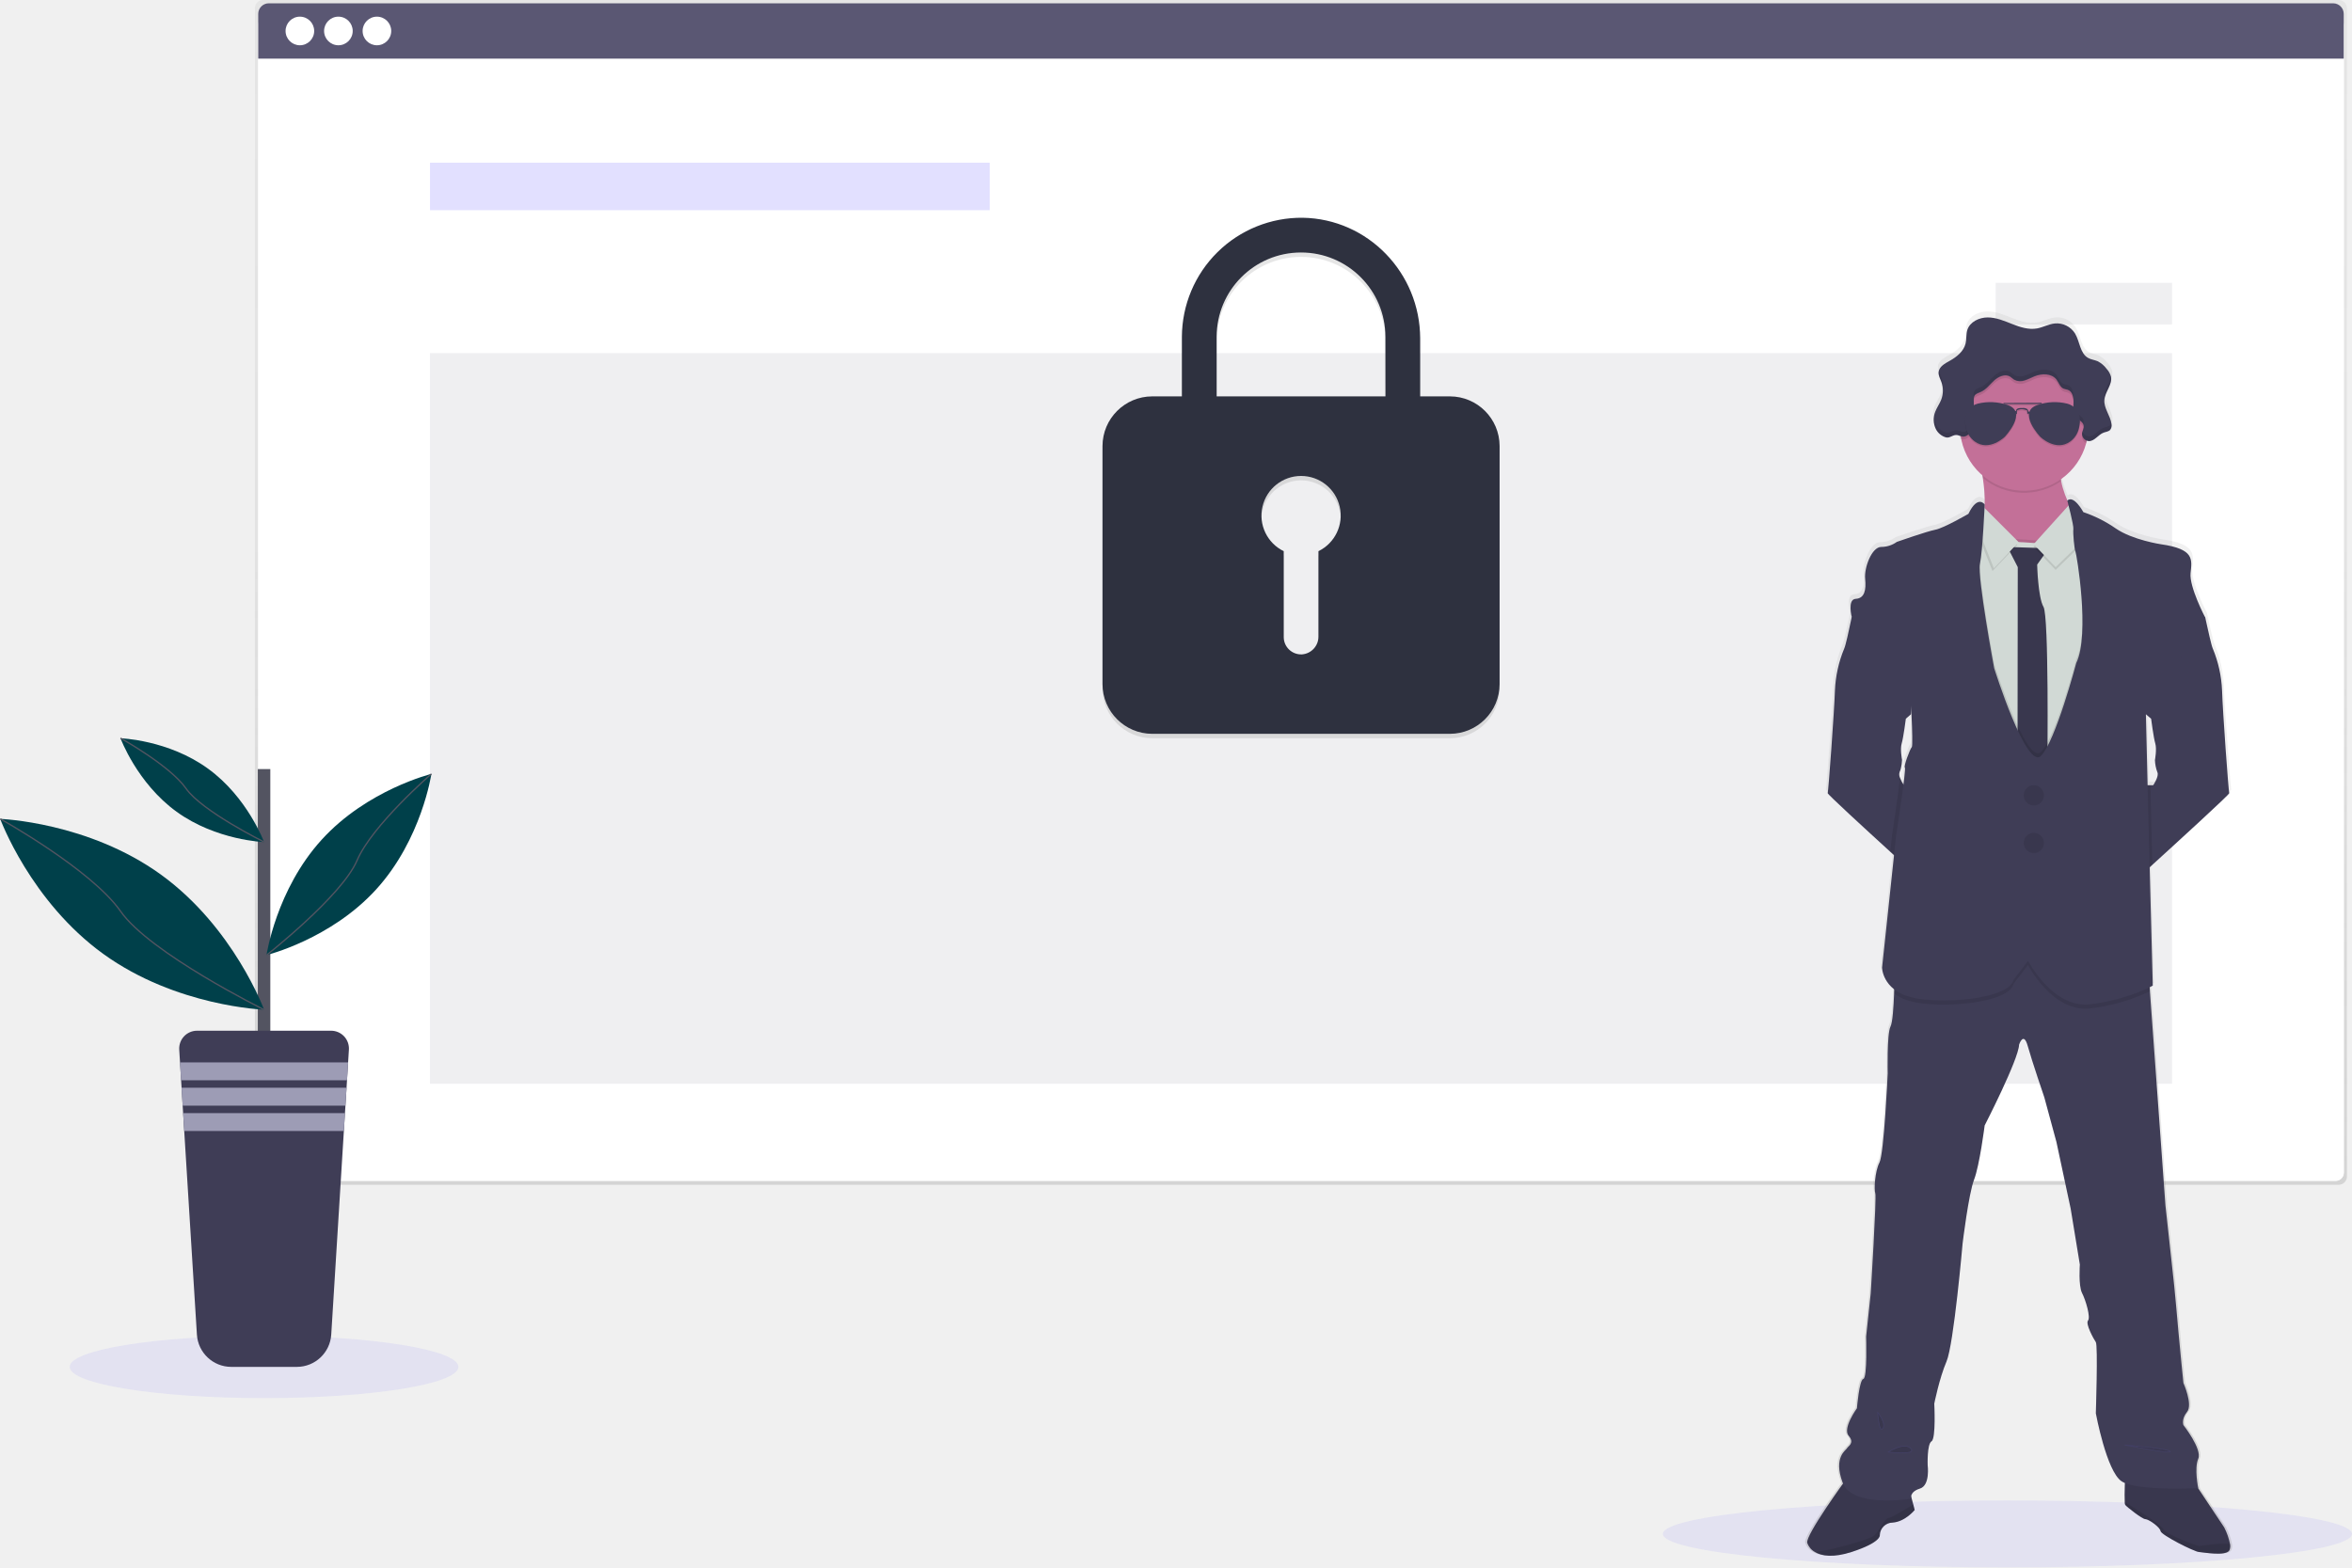
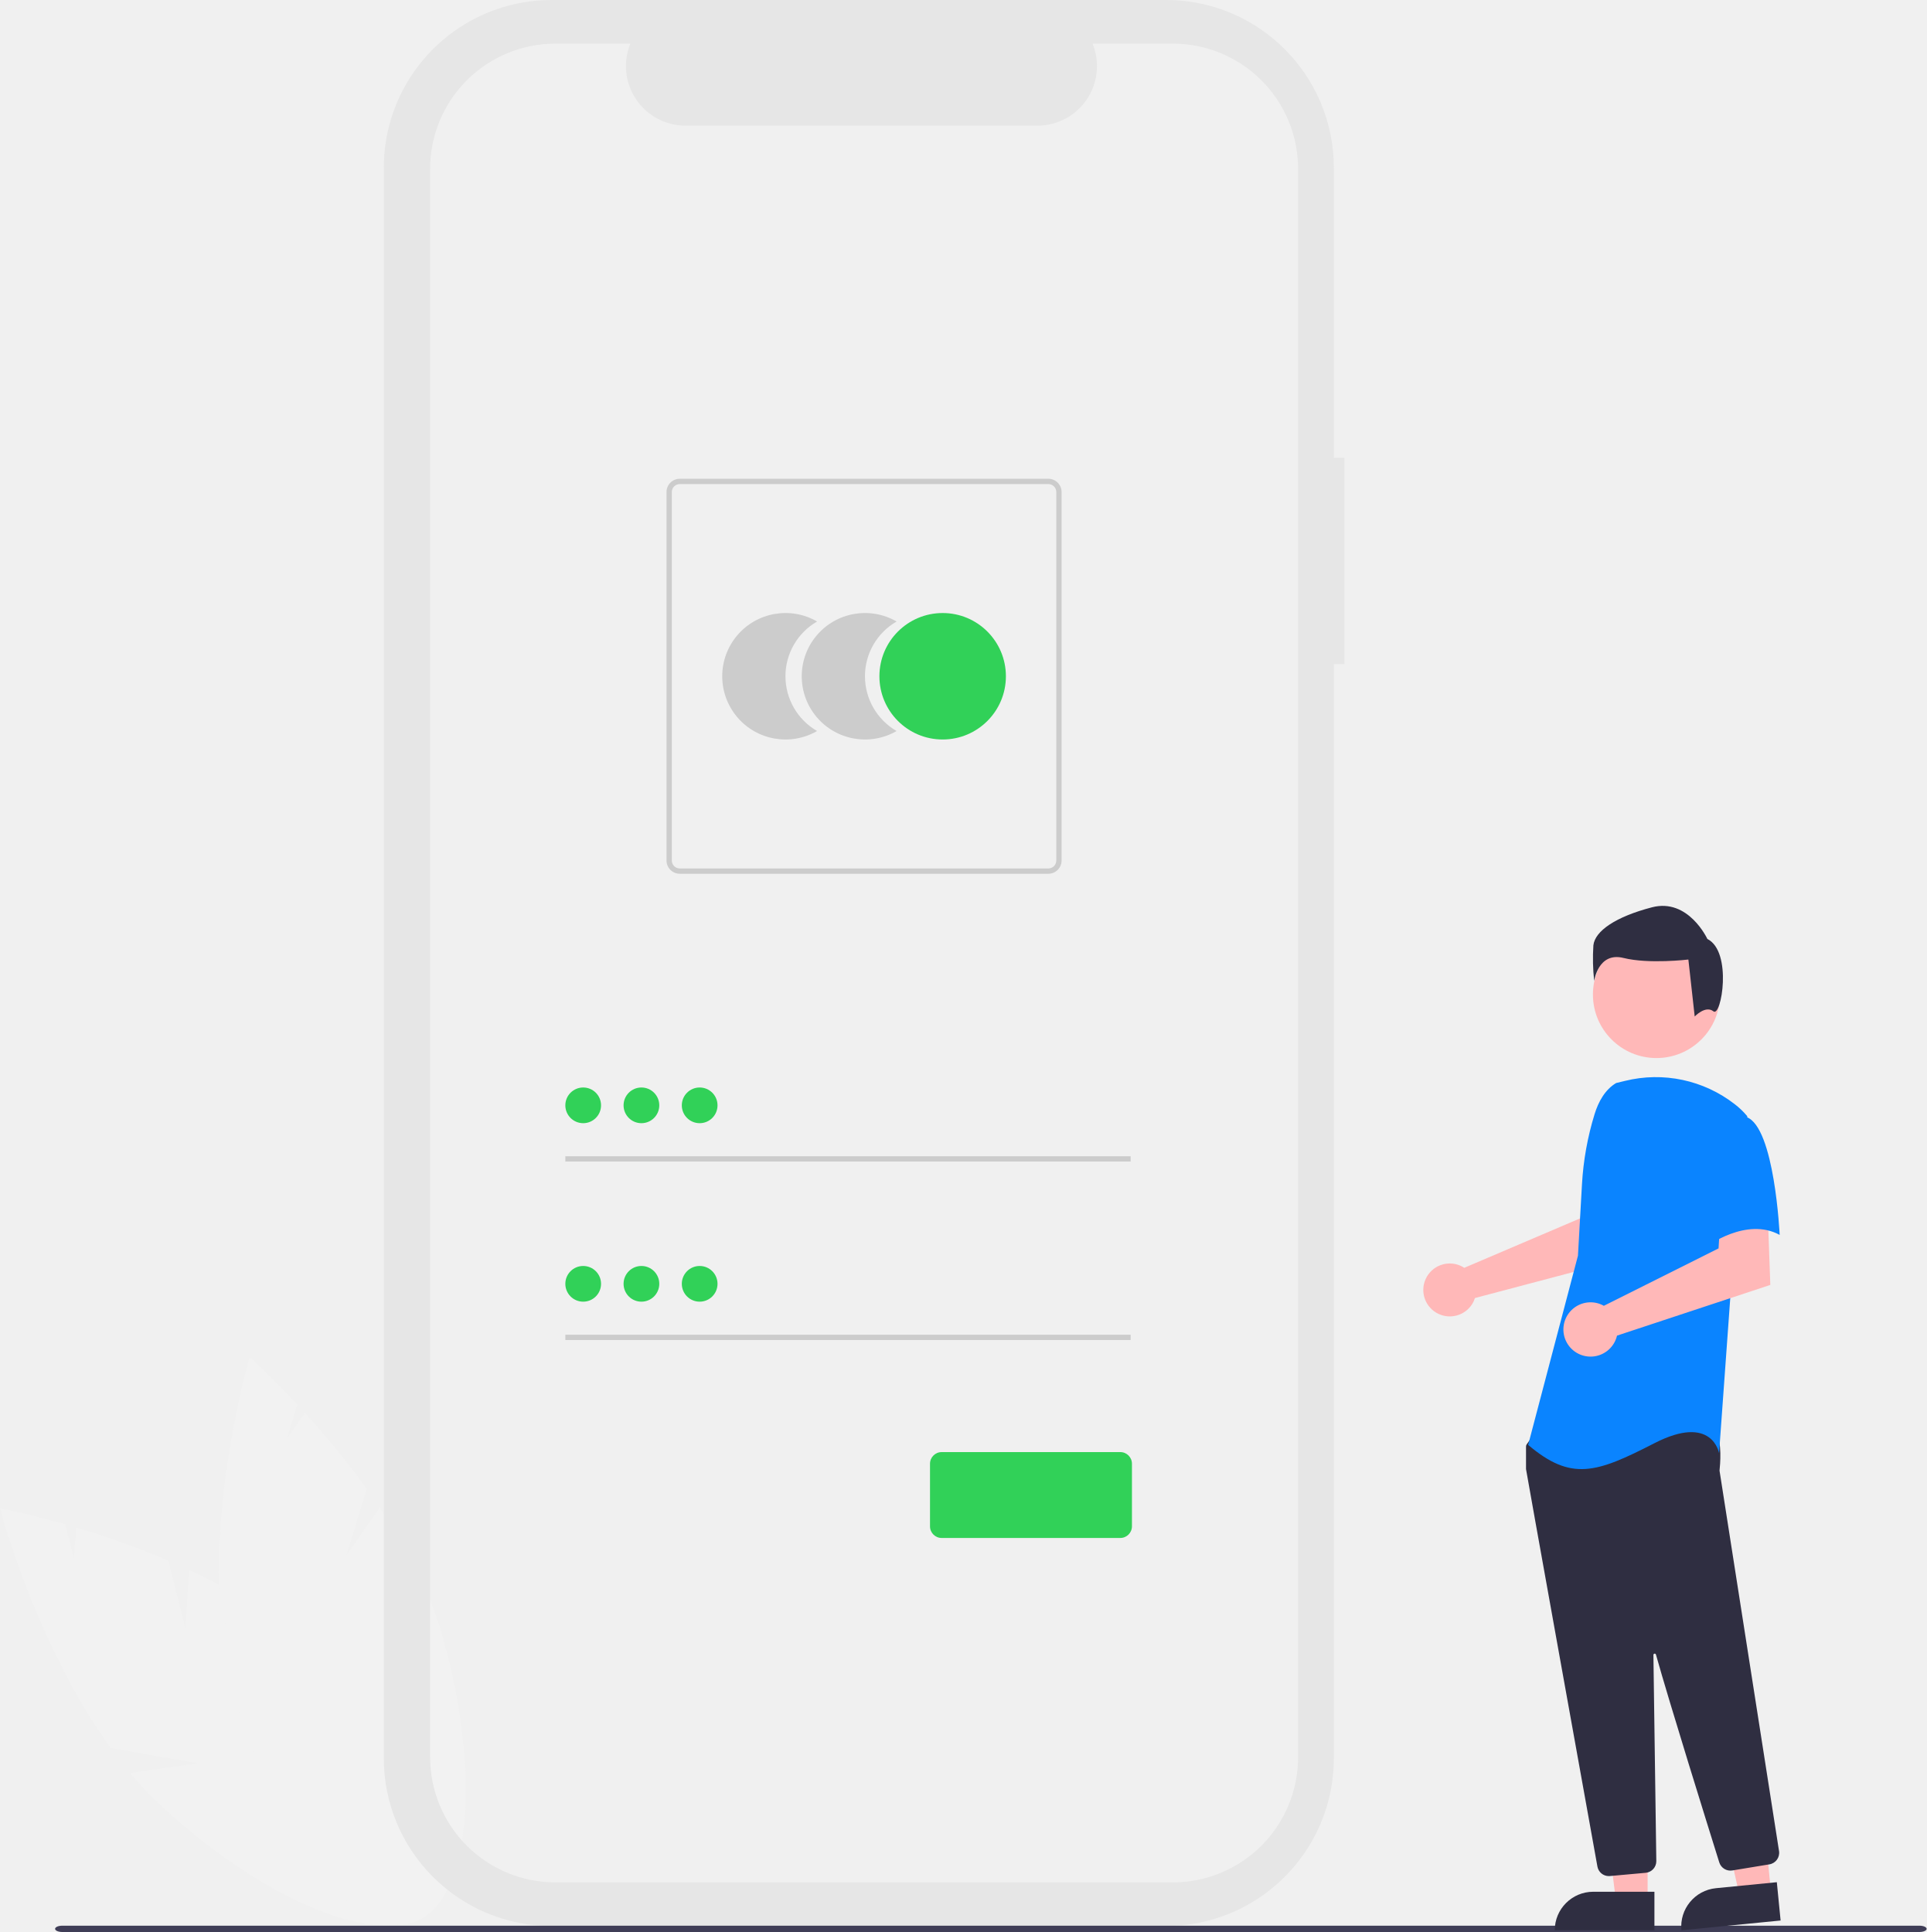
- <svg xmlns="http://www.w3.org/2000/svg" xmlns:xlink="http://www.w3.org/1999/xlink" width="3573.547" height="2381.907" viewBox="0 0 3573.547 2381.907">
-   <defs>
-     <linearGradient id="linear-gradient" x1="0.5" y1="1" x2="0.5" gradientUnits="objectBoundingBox">
-       <stop offset="0" stop-color="gray" stop-opacity="0.251" />
-       <stop offset="0.54" stop-color="gray" stop-opacity="0.122" />
-       <stop offset="1" stop-color="gray" stop-opacity="0.102" />
-     </linearGradient>
-     <linearGradient id="linear-gradient-2" x1="0.5" y1="1" x2="0.5" xlink:href="#linear-gradient" />
-   </defs>
-   <g id="Gruppe_23" data-name="Gruppe 23" transform="translate(-0.121 -29.018)">
-     <ellipse id="Ellipse_115" data-name="Ellipse 115" cx="295.263" cy="47.427" rx="295.263" ry="47.427" transform="translate(106.063 2058.803)" fill="#6c63ff" opacity="0.1" />
-     <ellipse id="Ellipse_116" data-name="Ellipse 116" cx="523.534" cy="50.838" rx="523.534" ry="50.838" transform="translate(2526.6 2309.249)" fill="#6c63ff" opacity="0.1" />
-     <rect id="Rechteck_244" data-name="Rechteck 244" width="3178.496" height="1800.511" rx="12.49" transform="translate(387.413 29.018)" fill="url(#linear-gradient)" />
-     <rect id="Rechteck_245" data-name="Rechteck 245" width="3168.763" height="1769.205" rx="12.49" transform="translate(392.463 54.337)" fill="#fff" />
-     <rect id="Rechteck_246" data-name="Rechteck 246" width="3168.763" height="1769.205" rx="12.49" transform="translate(392.463 54.337)" fill="#fff" />
-     <rect id="Rechteck_247" data-name="Rechteck 247" width="3168.763" height="1769.205" rx="12.49" transform="translate(392.463 54.337)" fill="#fff" opacity="0.04" />
-     <path id="Pfad_141" data-name="Pfad 141" d="M3297.295,149.29H160.708a16.088,16.088,0,0,0-16.088,16.088v68H3313.25v-68a16.088,16.088,0,0,0-15.955-16.087Z" transform="translate(247.843 -115.255)" fill="#5a5773" />
-     <g id="buttons" transform="translate(434.004 54.337)">
-       <circle id="Ellipse_117" data-name="Ellipse 117" cx="21.74" cy="21.74" r="21.74" fill="#fff" />
-       <circle id="Ellipse_118" data-name="Ellipse 118" cx="21.74" cy="21.74" r="21.74" transform="translate(58.531)" fill="#fff" />
-       <circle id="Ellipse_119" data-name="Ellipse 119" cx="21.74" cy="21.74" r="21.74" transform="translate(117.062)" fill="#fff" />
-     </g>
-     <rect id="Rechteck_248" data-name="Rechteck 248" width="850.37" height="72.177" transform="translate(653.444 276.253)" fill="#6c63ff" opacity="0.2" />
-     <rect id="Rechteck_249" data-name="Rechteck 249" width="2646.801" height="1110.281" transform="translate(653.444 565.663)" fill="#5a5773" opacity="0.1" />
-     <path id="Pfad_142" data-name="Pfad 142" d="M1056.1,520.187H1010.78v-88.03c0-99.336-79.2-181.914-178.537-183.42A181.547,181.547,0,0,0,648.791,429.715v90.472h-45.22a75.656,75.656,0,0,0-75.422,75.422V957.563a75.656,75.656,0,0,0,75.422,75.421H1056.1a75.621,75.621,0,0,0,75.388-75.421V595.608A75.621,75.621,0,0,0,1056.1,520.187ZM856.258,755.481V885.118a27.058,27.058,0,0,1-25.085,27.159,26.457,26.457,0,0,1-27.694-26.423V755.414a60.2,60.2,0,1,1,52.779,0Zm101.81-235.295h-256.5V429.715a128.2,128.2,0,1,1,256.4,0Z" transform="translate(1147.077 117.888)" opacity="0.1" />
-     <path id="Pfad_143" data-name="Pfad 143" d="M1056.1,518.186H1010.78v-88.03c0-99.335-79.2-181.914-178.537-183.419A181.547,181.547,0,0,0,648.791,427.714v90.472h-45.22a75.657,75.657,0,0,0-75.422,75.422V955.562a75.656,75.656,0,0,0,75.422,75.422H1056.1a75.621,75.621,0,0,0,75.388-75.422V593.608A75.622,75.622,0,0,0,1056.1,518.186ZM856.258,753.48V883.118a27.058,27.058,0,0,1-25.085,27.158,26.456,26.456,0,0,1-27.694-26.422V753.414a60.2,60.2,0,1,1,52.779,0Zm101.81-235.294h-256.5V427.714a128.2,128.2,0,0,1,256.4,0Z" transform="translate(1147.077 113.198)" fill="#2e313f" />
-     <rect id="Rechteck_250" data-name="Rechteck 250" width="267.904" height="63.247" transform="translate(3032.341 458.802)" fill="#5a5773" opacity="0.1" />
-     <path id="Pfad_144" data-name="Pfad 144" d="M1495.975,2162.437a95.236,95.236,0,0,0-8.963-25.452l-40.137-59.936h.234s-6.321-30.1,0-44.885-22.542-51.139-22.542-51.139-3.512-9.131,5.652-20.369-5.652-44.15-5.652-44.15-7.025-68.732-7.727-79.234-6.354-68.7-6.354-68.7l-13.378-123.384-23.814-327-.435-6.121c2.943-1.438,4.515-2.342,4.515-2.342l-4.749-180.81,4.114-3.713c35.922-32.51,118.768-107.764,117.931-109.4s-10.034-125.657-11.1-156.7a186.765,186.765,0,0,0-14.247-64.149c-2.074-4.114-8.061-31.239-10.536-42.711-.67-3.144-1.1-5.117-1.1-5.117S1433.4,700.836,1435.5,679.8s6.321-36.79-45.454-44.149c0,0-43.479-6.489-69.367-24.182a197.324,197.324,0,0,0-49.7-24.884s-14.516-26.757-24.616-17.693a140.369,140.369,0,0,1-9.532-29.8l-.3-1.873a98.561,98.561,0,0,0,38.932-55.721c.335-1.271.6-2.576.9-3.846a10.878,10.878,0,0,0,3.109.568c8.8,0,14.216-9.8,22.444-12.91,3.344-1.3,7.458-1.505,10.034-4.147a9.809,9.809,0,0,0,2.207-7.392,15.36,15.36,0,0,0,0-2.743q.022-.485,0-.97v.334c-2.241-12.174-11.673-22.978-10.636-35.353,1-11.639,11.238-21.874,10.4-33.213a18.031,18.031,0,0,0-.234-2.675v.4a28.631,28.631,0,0,0-6.689-11.84,38,38,0,0,0-13.78-11.573c-4.649-2.041-10.034-2.508-14.382-4.95-12.776-6.957-12.743-25.085-20.336-37.46a33.141,33.141,0,0,0-31-15.352c-9.5.936-18.1,5.987-27.494,7.626-12.843,2.274-25.92-1.906-38.094-6.689S1137.4,289.28,1124.32,289.28s-27.225,6.689-31.172,19.031c-2.106,6.689-1.071,13.88-2.676,20.67-2.876,11.973-13.378,20.536-24.247,26.489-6.689,3.712-14.651,7.96-16.723,14.984v-.535a10.275,10.275,0,0,0-.335,3.947c0,4.816,2.542,9.4,4.248,13.981a38.565,38.565,0,0,1-.2,26.957c-2.474,6.355-6.689,11.94-9.1,18.262a35.981,35.981,0,0,0-2.207,9.164v-.536a36.776,36.776,0,0,0,0,4.281,30.108,30.108,0,0,0,3.345,14.048,25.217,25.217,0,0,0,15.017,12.609c6.689,1.538,10.87-5.017,17.927-3.345a28.2,28.2,0,0,1,3.713,1.171c.234,1.5.469,3.01.736,4.481a98.3,98.3,0,0,0,33.914,57.428,21.38,21.38,0,0,0,.368,2.441h0a224.388,224.388,0,0,1,2.775,40.336s-10.534-15.419-24.983,14.349c0,0-37.694,21.74-50.7,24.215s-59.2,18.562-59.2,18.562A40.74,40.74,0,0,1,960.868,640c-14.414,0-26.388,31.54-24.649,48.7s-1.037,29.8-14.449,30.5-6.087,27.894-5.987,28.362l-1.238,5.853c-2.609,11.974-8.295,37.66-10.3,41.674a187.346,187.346,0,0,0-14.282,64.15c-1.036,31.038-10.033,154.588-11.069,156.7-.7,1.371,56.056,53.247,95.956,89.5l5.787,5.218-18.362,171.513a45.786,45.786,0,0,0,18.862,33.446c0,2.007,0,4.047-.2,6.154-.8,20.068-2.408,44.35-5.619,50.7-5.619,11.238-4.215,71.508-4.215,71.508S965.45,1566.659,958.428,1580s-8.464,41.339-6.356,46.825-7.056,152.816-7.056,152.816l-7.024,65.923s2.107,63.079-4.249,64.485-9.865,44.885-9.865,44.885-22.51,30.837-12.676,42.042-1.439,16.154-2.474,18.931-21.473,13.379-6.691,52.578a11.942,11.942,0,0,0,.469,1.137c-13.847,19.231-57.729,81.274-55.052,90.706a24.848,24.848,0,0,0,11.706,14.048c10.336,6.187,28.062,9.064,56.257,0,46.824-15.084,43.481-25.954,43.481-25.954a19.867,19.867,0,0,1,19.732-18.931c19.366-1.4,33.814-19.264,33.814-19.264l-2.274-8.463-3.111-11.706c.368-3.344,2.744-9.2,13.378-12.441,16.221-4.917,11.975-35.754,11.975-35.754s-1.406-32.242,5.619-36.456,4.248-57.494,4.248-57.494,7.76-38.563,19-64.518,24.683-180.142,24.683-180.142,9.132-75.723,17.593-97.462,16.221-82.713,16.221-82.713,52.143-100.974,52.812-123.417c0,0,6.689-21.037,13.378,2.107s25.487,78.532,25.487,78.532l18.295,68,21.84,101.643L1265.7,1735.5s-2.141,32.242,3.344,43.48,13.38,37.125,9.165,42.042,8.428,28.061,11.975,32.945,0,108.666,0,108.666,16.188,88.331,39.434,103.683a28.394,28.394,0,0,0,5.15,2.677c-.335,9.565-.67,22.375-.235,29.065a11.125,11.125,0,0,0,.737,4.381c2.106,2.81,26.053,21.741,31,21.741s22.508,12.274,23.245,18.228,51.474,31.172,58.665,31.907,42.041,6.99,46.824-2.81A16.228,16.228,0,0,0,1495.975,2162.437ZM1371.322,899.106l3.612,3.11s3.713,28.931,6.355,37.594-.537,25.519-.537,25.519a58.781,58.781,0,0,0,3.713,18.4c3.145,6.321-6.354,20.067-6.354,20.067h-8.463l-2.641-108.3ZM1119.7,575.747v-.635a2.163,2.163,0,0,0-.1.635ZM989.766,992.654a12.21,12.21,0,0,1-.535-8.93,26.843,26.843,0,0,0,1.774-4.95,76.747,76.747,0,0,0,1.939-13.379.879.879,0,0,0,0-.167c-.3-1.606-3.011-17.125-.5-25.353s6.321-37.593,6.321-37.593l2.409-2.04,5.585-4.849a39.664,39.664,0,0,1,.4-4.783c1.169,25.419,2.106,53.514.6,54.919-2.811,2.776-13.045,30.1-10.57,31.172.8.368-.3,11.3-2.173,26.021A53.316,53.316,0,0,1,989.766,992.654Z" transform="translate(1895.446 212.969)" fill="url(#linear-gradient-2)" />
-     <path id="Pfad_145" data-name="Pfad 145" d="M1077.438,458.159v41.607l-85.354,42.912S907.331,491.4,928.233,471c13.381-12.91,10.8-48.363,7.192-72.746h0c-2.109-14.181-4.549-24.583-4.549-24.583s152.247-43.48,129.235-10.468c-7.692,11.036-8.293,25.318-5.718,39.466C1059.611,430.733,1077.438,458.159,1077.438,458.159Z" transform="translate(2077.35 357.28)" fill="#c37098" />
-     <path id="Pfad_146" data-name="Pfad 146" d="M1001.5,688.787,990.5,824.311s-16.489-14.951-37.827-34.416c-39.567-36.088-95.756-87.7-95.088-89.067,1.037-2.107,10.033-125.056,11-155.96A186.611,186.611,0,0,1,882.7,481.052c2.007-4.013,7.658-29.566,10.033-41.506.8-3.713,1.306-6.121,1.306-6.121L912.5,426s76.926,85.823,76.926,87.395-5.25,67.495-5.25,67.495l-5.452,4.75-2.374,2.04s-3.68,28.8-6.288,37.426.2,23.614.5,25.219h0a77.867,77.867,0,0,1-1.907,13.379,27.972,27.972,0,0,1-1.774,4.917,12.282,12.282,0,0,0,.535,8.9,53.811,53.811,0,0,0,5.752,11Z" transform="translate(1919.461 533.526)" fill="#3f3d56" />
-     <path id="Pfad_147" data-name="Pfad 147" d="M1140.818,700.757c.8,1.639-81.241,76.525-116.793,108.868L1007.9,824.241,997,688.717h28.261s9.432-13.613,6.289-19.9a58.17,58.17,0,0,1-3.646-18.295s3.111-16.723.5-25.386-6.289-37.427-6.289-37.427l-3.579-3.077-4.247-3.712s-5.251-65.923-5.251-67.495,76.926-87.4,76.926-87.4l18.329,7.325s.4,1.973,1.069,5.117c2.475,11.405,8.4,38.4,10.436,42.51a186.6,186.6,0,0,1,14.113,63.815C1130.785,575.7,1139.748,698.65,1140.818,700.757Z" transform="translate(2246.353 533.596)" fill="#3f3d56" />
-     <path id="Pfad_148" data-name="Pfad 148" d="M1151.78,932.085c-4.917,9.765-39.434,3.345-46.557,2.809s-57.428-25.853-58.13-31.774-18.127-18.127-23.01-18.127-28.6-18.864-30.7-21.641a10.663,10.663,0,0,1-.7-4.348c-.735-11.472.7-41,.7-41l101.174,5.585,49.166,73.95a95.3,95.3,0,0,1,8.9,25.318,16.718,16.718,0,0,1-.833,9.232Z" transform="translate(2235.726 1452.619)" fill="#3f3d56" />
-     <path id="Pfad_149" data-name="Pfad 149" d="M1151.78,932.085c-4.917,9.765-39.434,3.345-46.557,2.809s-57.428-25.853-58.13-31.774-18.127-18.127-23.01-18.127-28.6-18.864-30.7-21.641a10.663,10.663,0,0,1-.7-4.348c-.735-11.472.7-41,.7-41l101.174,5.585,49.166,73.95a95.3,95.3,0,0,1,8.9,25.318,16.718,16.718,0,0,1-.833,9.232Z" transform="translate(2235.726 1452.619)" opacity="0.1" />
-     <path id="Pfad_150" data-name="Pfad 150" d="M1151.643,903.339c-4.917,9.766-39.434,3.344-46.558,2.81s-57.427-25.855-58.129-31.775-18.128-18.127-23.01-18.127-28.6-18.864-30.705-21.64a10.7,10.7,0,0,1-.7-4.347L1025.315,851s20.938,13.379,26.523,21.3,49.6,24.417,53.247,24.75c2.708.269,31.606-5.285,47.395-2.943A16.732,16.732,0,0,1,1151.643,903.339Z" transform="translate(2235.864 1481.364)" opacity="0.1" />
-     <path id="Pfad_151" data-name="Pfad 151" d="M1011.6,868.49s-14.314,17.792-33.446,19.164a19.7,19.7,0,0,0-19.534,18.831s3.345,10.836-42.911,25.854c-27.927,9-45.487,6.154-55.722,0a24.9,24.9,0,0,1-11.607-13.981c-3.144-11.137,58.6-95.923,58.6-95.923l56.189-3.345,40.135,18.128,6.154,22.977Z" transform="translate(1897.627 1455.174)" fill="#3f3d56" />
-     <path id="Pfad_152" data-name="Pfad 152" d="M1011.6,868.49s-14.314,17.792-33.446,19.164a19.7,19.7,0,0,0-19.534,18.831s3.345,10.836-42.911,25.854c-27.927,9-45.487,6.154-55.722,0a24.9,24.9,0,0,1-11.607-13.981c-3.144-11.137,58.6-95.923,58.6-95.923l56.189-3.345,40.135,18.128,6.154,22.977Z" transform="translate(1897.627 1455.174)" opacity="0.1" />
-     <path id="Pfad_153" data-name="Pfad 153" d="M1003.382,839.769s-14.316,17.793-33.447,19.165a19.7,19.7,0,0,0-19.532,18.83s3.344,10.836-42.911,25.854c-27.928,9-45.487,6.154-55.722,0,26.322-2.742,84.485-19.365,90.3-25.118,6.991-6.991,15.72-26.189,21.639-26.524,4.115-.267,25.019-12.843,37.561-20.636Z" transform="translate(1905.844 1483.895)" fill="none" />
-     <path id="Pfad_154" data-name="Pfad 154" d="M1003.382,839.769s-14.316,17.793-33.447,19.165a19.7,19.7,0,0,0-19.532,18.83s3.344,10.836-42.911,25.854c-27.928,9-45.487,6.154-55.722,0,26.322-2.742,84.485-19.365,90.3-25.118,6.991-6.991,15.72-26.189,21.639-26.524,4.115-.267,25.019-12.843,37.561-20.636Z" transform="translate(1905.844 1483.895)" opacity="0.1" />
-     <path id="Pfad_155" data-name="Pfad 155" d="M1408.378,1368.737c-6.289,14.649,0,44.651,0,44.651s-93.65,4.882-116.528-10.469-39.065-103.282-39.065-103.282,3.345-103.248,0-108.131-16.054-27.895-11.874-32.778-3.344-30.7-9.064-41.874-3.344-43.247-3.344-43.247l-13.981-85.154-21.605-101.142-18.363-67.694s-18.829-55.119-25.219-78.131-13.145-2.105-13.145-2.105c-.669,22.341-52.308,122.813-52.308,122.813s-7.693,60.705-16.055,82.312-17.458,96.993-17.458,96.993-13.379,153.486-24.417,179.306-18.631,64.184-18.631,64.184,2.81,53.045-4.18,57.227-5.854,36.289-5.854,36.289,4.18,30.67-11.873,35.588-13.378,15.352-13.378,15.352-89.3,14.649-103.951-24.45,5.586-49.5,6.69-52.309,12.241-7.66,2.476-18.864,12.542-41.841,12.542-41.841,3.511-43.247,9.765-44.651,4.215-64.184,4.215-64.184l6.956-65.588s9.1-146.528,6.991-152.113-.7-33.446,6.288-46.824,12.542-135.391,12.542-135.391-1.4-59.968,4.18-71.14c3.345-6.322,4.75-30.637,5.553-50.471.6-15.151.736-27.694.736-27.694l78.131-29.3,100.338-32.075,84.419,40.47,123.516,23.713,1.538,21.3,23.58,325.465,13.378,122.782s5.586,57.9,6.289,68.364,7.658,78.866,7.658,78.866,14.649,32.777,5.585,43.948-5.585,20.068-5.585,20.068S1414.665,1354.088,1408.378,1368.737Z" transform="translate(1931.668 877.13)" fill="#3f3d56" />
-     <path id="Pfad_156" data-name="Pfad 156" d="M1055.956,363.2c-7.692,11.037-8.295,25.319-5.72,39.467a98.131,98.131,0,0,1-118.968-4.449h0c-2.107-14.181-4.549-24.583-4.549-24.583S1078.967,330.222,1055.956,363.2Z" transform="translate(2081.574 357.286)" opacity="0.1" />
-     <path id="Pfad_157" data-name="Pfad 157" d="M1113.394,410.468a97.529,97.529,0,1,1-28.564-69.433A98,98,0,0,1,1113.394,410.468Z" transform="translate(2059.721 267.34)" fill="#c37098" />
-     <path id="Pfad_158" data-name="Pfad 158" d="M1124.13,351.663l-32.109,571.763L917.6,886.8,883.05,657.6,917.265,349.89l25.753,3.311,45.42,5.786,44.986,2.776,48.764-5.419Z" transform="translate(2069.388 488.995)" opacity="0.1" />
-     <path id="Pfad_159" data-name="Pfad 159" d="M1124.13,352.889l-32.109,571.764L917.6,888.029,883.05,658.823,917.265,351.15l25.753,3.278,45.42,5.786,44.986,2.776,48.764-5.418Z" transform="translate(2069.388 491.949)" fill="#d1d9d5" />
-     <path id="Pfad_160" data-name="Pfad 160" d="M939.23,396.3l62.811,2.107-17.659,24.717s1.237,49.936,9.633,64.25,5.918,235.461,5.918,235.461l-16.723,31.74-28.6-35.586L954.982,427Z" transform="translate(2110.904 463.891)" fill="#3f3d56" />
-     <path id="Pfad_161" data-name="Pfad 161" d="M939.23,396.3l62.811,2.107-17.659,24.717s1.237,49.936,9.633,64.25,5.918,235.461,5.918,235.461l-16.723,31.74-28.6-35.586L954.982,427Z" transform="translate(2110.904 463.891)" opacity="0.1" />
-     <path id="Pfad_162" data-name="Pfad 162" d="M982.747,336.86l-58.6,64.886,33.48,34.884,55.487-54.082Z" transform="translate(2165.752 458.445)" opacity="0.1" />
-     <path id="Pfad_163" data-name="Pfad 163" d="M982.747,335.61l-58.6,64.886,33.48,34.884,55.487-54.082Z" transform="translate(2165.752 455.514)" fill="#d1d9d5" />
-     <path id="Pfad_164" data-name="Pfad 164" d="M962.259,396.89l-59.333-59.3-5.586,31.038,27.225,68.03Z" transform="translate(2102.893 460.157)" opacity="0.1" />
-     <path id="Pfad_165" data-name="Pfad 165" d="M962.856,395.64l-59.3-59.3-5.586,31.038,27.226,68.03Z" transform="translate(2104.37 457.226)" fill="#d1d9d5" />
-     <path id="Pfad_166" data-name="Pfad 166" d="M1276.707,658.068A289.542,289.542,0,0,1,1186.4,684.19c-57.56,7.325-95.221-65.922-95.221-65.922l-21.975,28.6c-6.99,30.369-113.382,38.027-156.628,26.521a69.182,69.182,0,0,1-24.817-11.74c.6-15.151.736-27.693.736-27.693l78.13-29.3,100.338-32.074,84.418,40.468L1274.9,636.762Z" transform="translate(1990.227 877.201)" opacity="0.1" />
-     <path id="Pfad_167" data-name="Pfad 167" d="M1151.146,392.963l-32.075,571.73L944.616,928.069,910,698.9,944.183,391.19l25.753,3.345a312.328,312.328,0,0,1-3.78,33.446c-4.18,19.566,21.641,158.4,21.641,158.4s49.066,155.692,71.14,133.25,53.513-140.942,53.513-140.942c21.307-43.949.369-167.232-1.2-169.706a49.8,49.8,0,0,1-2.007-11.2Z" transform="translate(2042.371 451.91)" opacity="0.1" />
-     <path id="Pfad_168" data-name="Pfad 168" d="M1022.519,569.556l1.471,56.022-16.121,14.616L997,504.57h24.082Z" transform="translate(2246.353 717.743)" opacity="0.1" />
-     <path id="Pfad_169" data-name="Pfad 169" d="M893.147,493.1h0a77.869,77.869,0,0,1-1.907,13.379c0-1.237,0-1.94-.267-2.041C889.97,504.171,891.174,499.053,893.147,493.1Z" transform="translate(1996.914 690.85)" opacity="0.1" />
-     <path id="Pfad_170" data-name="Pfad 170" d="M934.841,512.283l-11,135.524s-16.489-14.949-37.828-34.416l2.542-24.014s9-59,12.275-88.1a53.743,53.743,0,0,0,5.753,11Z" transform="translate(1986.124 710.029)" opacity="0.1" />
-     <path id="Pfad_171" data-name="Pfad 171" d="M1071.8,382.514s-10.435-15.352-24.75,14.281c0,0-37.327,21.64-50.17,24.081s-58.531,18.5-58.531,18.5a40.4,40.4,0,0,1-23.714,7.659c-14.314,0-26.187,31.406-24.448,48.5s-1.037,29.667-14.282,30.37-5.953,28.229-5.953,28.229L958.218,655.3s5.586,93.148,2.81,95.958-12.91,30.1-10.469,31.038-13.378,103.951-13.378,103.951l-21.273,199.908s0,33.446,43.28,44.985,149.738,3.913,156.595-26.456l21.974-28.63s37.66,73.281,95.222,65.956,94.218-28.262,94.218-28.262l-6.288-239.575-4.18-172.683,89.87-147.665s-24.082-46.056-21.975-66.893,6.255-36.623-45.018-43.948c0,0-43.246-6.455-68.732-24.081a196.439,196.439,0,0,0-49.166-24.751s-14.382-26.757-24.384-17.592c0,0,10.035,37.827,9.2,43.48s1.572,31.205,3.144,33.847,22.509,125.758,1.2,169.706c0,0-31.272,118.5-53.514,140.943s-71.141-133.25-71.141-133.25-25.82-138.868-21.64-158.4S1071.8,382.514,1071.8,382.514Z" transform="translate(1943.783 413.126)" fill="#3f3d56" />
-     <circle id="Ellipse_120" data-name="Ellipse 120" cx="15.352" cy="15.352" r="15.352" transform="translate(3074.885 1222.313)" fill="#3f3d56" />
-     <circle id="Ellipse_121" data-name="Ellipse 121" cx="15.352" cy="15.352" r="15.352" transform="translate(3074.885 1294.69)" fill="#3f3d56" />
-     <circle id="Ellipse_122" data-name="Ellipse 122" cx="15.352" cy="15.352" r="15.352" transform="translate(3074.885 1222.313)" opacity="0.1" />
-     <circle id="Ellipse_123" data-name="Ellipse 123" cx="15.352" cy="15.352" r="15.352" transform="translate(3074.885 1294.69)" opacity="0.1" />
-     <path id="Pfad_172" data-name="Pfad 172" d="M992.47,804.339s63.013,4.884,69.267,9.767S992.47,804.339,992.47,804.339Z" transform="translate(2235.732 1420.591)" stroke="#6c63ff" stroke-miterlimit="10" stroke-width="1" opacity="0.1" />
-     <path id="Pfad_173" data-name="Pfad 173" d="M880.3,789.53s13.378,16.723,7.693,24.416S880.3,789.53,880.3,789.53Z" transform="translate(1972.735 1385.867)" stroke="#6c63ff" stroke-miterlimit="10" stroke-width="1" opacity="0.1" />
-     <path id="Pfad_174" data-name="Pfad 174" d="M885.1,813.9s24.416-16.055,34.182-5.385S885.1,813.9,885.1,813.9Z" transform="translate(1983.99 1421.8)" stroke="#6c63ff" stroke-miterlimit="10" stroke-width="1" opacity="0.1" />
-     <path id="Pfad_175" data-name="Pfad 175" d="M1113.351,410.445a97.463,97.463,0,0,1-3.145,24.783,11.14,11.14,0,0,1-6.489-10.9c.435-3.98,3.077-7.626,2.509-11.572-.836-6.088-8.195-8.562-12.075-13.379-4.782-5.82-3.745-14.282-3.344-21.807s-1.506-16.723-8.562-19.3c-2.108-.769-4.415-.836-6.456-1.706-5.551-2.341-7.257-9.231-10.971-13.981-7.423-9.565-22.174-9.365-33.445-4.816a159.188,159.188,0,0,1-15.051,6.288,19.668,19.668,0,0,1-15.755-1.171c-2.207-1.4-3.98-3.345-6.255-4.749-7.557-4.549-17.458,0-24.014,5.854s-11.806,13.713-20.067,17.292c-3.714,1.672-8.295,2.676-10.035,6.288a13.2,13.2,0,0,0-1.071,6.254c0,13.011,1.54,26.223-1.17,38.965-1.739,8.194-7.491,17.492-15.819,16.489a15.585,15.585,0,0,1-3.044-.769,98,98,0,1,1,194.323-18.127Z" transform="translate(2059.766 267.364)" opacity="0.1" />
-     <path id="Pfad_176" data-name="Pfad 176" d="M942.105,470.924c2.508.568,4.884,1.873,7.458,2.207,8.329,1,14.082-8.3,15.82-16.489,2.71-12.744,1.3-25.955,1.2-38.965a12.744,12.744,0,0,1,1.038-6.254c1.906-3.613,6.489-4.616,10.033-6.288,8.094-3.612,13.378-11.3,20.068-17.292s16.422-10.4,23.982-5.853c2.241,1.338,4.046,3.345,6.255,4.75a20.065,20.065,0,0,0,15.786,1.171c5.185-1.539,10.035-4.248,15.017-6.288,11.172-4.549,25.954-4.716,33.446,4.783,3.714,4.783,5.419,11.639,10.971,13.981,2.041.869,4.349.97,6.455,1.739,7.059,2.642,8.863,11.773,8.563,19.3s-1.3,15.988,3.344,21.807c3.88,4.75,11.238,7.224,12.075,13.379.535,3.947-2.075,7.625-2.509,11.572a11.1,11.1,0,0,0,10.468,11.84c8.7,0,14.081-9.733,22.209-12.844,3.345-1.3,7.392-1.505,10.033-4.148a11.076,11.076,0,0,0,2.074-9.063c-1.639-12.81-11.907-23.948-10.8-36.791,1.036-12.308,12.442-23.044,10.033-35.152a28.469,28.469,0,0,0-6.688-11.94,38.661,38.661,0,0,0-13.646-11.539c-4.65-2.007-10.035-2.475-14.282-4.917-12.642-6.923-12.609-24.984-20.067-37.293a32.744,32.744,0,0,0-30.5-15.184c-9.4.937-17.927,5.92-27.225,7.593-12.743,2.274-25.653-1.907-37.727-6.69S1000.7,292.02,987.759,292.02s-26.957,6.689-30.9,18.931c-2.074,6.689-1.037,13.847-2.642,20.57-2.809,11.941-13.378,20.435-24.013,26.356-7.326,4.08-16.123,8.762-16.991,17.091-.569,5.284,2.34,10.034,4.181,15.151a38.573,38.573,0,0,1-.2,26.757c-2.442,6.321-6.522,11.873-9,18.161a32.612,32.612,0,0,0,.87,26.757,24.946,24.946,0,0,0,15.284,12.542C930.934,475.907,935.081,469.385,942.105,470.924Z" transform="translate(2032.373 219.393)" fill="#3f3d56" />
-     <g id="Gruppe_21" data-name="Gruppe 21" transform="translate(2938.099 590.705)" opacity="0.1">
-       <path id="Pfad_177" data-name="Pfad 177" d="M965.391,350.056c-1.739,8.194-7.525,17.492-15.853,16.489-2.575-.334-4.917-1.638-7.458-2.207-6.99-1.539-11.137,5.017-17.727,3.344a25.018,25.018,0,0,1-15.318-12.542,28.961,28.961,0,0,1-3.111-10.937,30.534,30.534,0,0,0,3.11,17.225,25.022,25.022,0,0,0,15.318,12.543c6.689,1.538,10.736-5.017,17.727-3.345a75.634,75.634,0,0,0,7.458,2.174c8.329,1.037,14.115-8.261,15.854-16.456A96.609,96.609,0,0,0,967,334.37,82.319,82.319,0,0,1,965.391,350.056Z" transform="translate(-905.733 -272.017)" />
-       <path id="Pfad_178" data-name="Pfad 178" d="M914.4,342.734a38.5,38.5,0,0,0-2.207-16.154,85.6,85.6,0,0,1-3.847-10.569,15.405,15.405,0,0,0-.333,1.706c-.569,5.251,2.374,10.034,4.18,15.152A38.349,38.349,0,0,1,914.4,342.734Z" transform="translate(-900.561 -315.065)" />
-       <path id="Pfad_179" data-name="Pfad 179" d="M993.4,318.73c-1.571,9.5-9.263,18.429-10.033,28.429a23.789,23.789,0,0,0,0,5.15C985.039,340.637,995.375,330.3,993.4,318.73Z" transform="translate(-724.035 -308.687)" />
-       <path id="Pfad_180" data-name="Pfad 180" d="M1017.757,339.83a7.863,7.863,0,0,1-1.906,3.746c-2.476,2.643-6.688,2.843-10.035,4.147-8.127,3.111-13.377,12.944-22.209,12.844a11.206,11.206,0,0,1-10.033-7.76,17.588,17.588,0,0,0-.467,2.207,11.1,11.1,0,0,0,10.468,11.807c8.73,0,14.081-9.732,22.209-12.81,3.345-1.3,7.425-1.505,10.033-4.147a11.077,11.077,0,0,0,2.074-9.064C1017.856,340.4,1017.79,340.131,1017.757,339.83Z" transform="translate(-747.822 -259.216)" />
-       <path id="Pfad_181" data-name="Pfad 181" d="M985,356.069c-.836-6.087-8.195-8.562-12.075-13.379a18.323,18.323,0,0,1-3.677-10.97c-.267,6.221-.167,12.576,3.677,17.258s9.7,6.689,11.573,11.505A10.727,10.727,0,0,0,985,356.069Z" transform="translate(-757.012 -278.23)" />
-       <path id="Pfad_182" data-name="Pfad 182" d="M1075.7,358.548c.266-7.526-1.54-16.723-8.6-19.3-2.074-.769-4.381-.869-6.421-1.706-5.552-2.341-7.292-9.232-10.971-13.981-7.458-9.532-22.208-9.365-33.446-4.816-5.016,2.04-9.8,4.75-15.017,6.288a19.669,19.669,0,0,1-15.754-1.171c-2.208-1.4-4.012-3.344-6.254-4.749-7.592-4.549-17.492,0-24.014,5.853s-11.807,13.679-20.068,17.291c-3.746,1.673-8.295,2.676-10.235,6.288a13.134,13.134,0,0,0-1.036,6.254v3.913a9.49,9.49,0,0,1,.97-3.88c1.938-3.612,6.488-4.615,10.233-6.288,8.095-3.612,13.378-11.3,20.068-17.292s16.422-10.4,24.015-5.853c2.24,1.337,4.047,3.345,6.253,4.716a19.536,19.536,0,0,0,15.753,1.171,154.747,154.747,0,0,0,15.018-6.255c11.2-4.549,25.954-4.749,33.446,4.783,3.679,4.749,5.417,11.639,10.97,13.98,2.04.87,4.347.97,6.422,1.739,5.72,2.141,7.993,8.563,8.495,14.917Z" transform="translate(-863.26 -315.727)" />
-     </g>
-     <g id="Gruppe_22" data-name="Gruppe 22" transform="translate(2985.808 642.267)" opacity="0.1">
-       <path id="Pfad_183" data-name="Pfad 183" d="M920.006,357.42a25.654,25.654,0,0,1,19.332-23.981,80.277,80.277,0,0,1,45.086,2.04c31.741,10.5-4.014,48.3-4.014,48.3s-23.779,23.412-45.954,7.057a34.752,34.752,0,0,1-12.945-20.067A51.162,51.162,0,0,1,920.006,357.42Z" transform="translate(-919.997 -331.144)" />
-       <path id="Pfad_184" data-name="Pfad 184" d="M1026.536,357.417a25.654,25.654,0,0,0-19.364-23.981,80.279,80.279,0,0,0-45.053,2.041c-31.74,10.5,4.014,48.3,4.014,48.3s23.747,23.412,45.956,7.056a34.748,34.748,0,0,0,12.943-20.068A51.226,51.226,0,0,0,1026.536,357.417Z" transform="translate(-852.037 -331.14)" />
-       <path id="Pfad_185" data-name="Pfad 185" d="M910.5,291.691v1.572h57.963V291.39Z" transform="translate(-852.059 -290.432)" />
-       <path id="Pfad_186" data-name="Pfad 186" d="M944.126,342.986h1.84v-5.318s5.886-4.582,15.652,0v4.749h3.345v-3.11h-1.639s.669-6.455-10.235-5.418c0,0-8.762-.836-8.562,4.716H942.52Z" transform="translate(-867.189 -324.971)" />
-     </g>
-     <path id="Pfad_187" data-name="Pfad 187" d="M920.007,356.758a25.653,25.653,0,0,1,19.332-23.982,80.712,80.712,0,0,1,45.086,2.041c31.74,10.536-4.014,48.3-4.014,48.3s-23.782,23.412-45.956,7.057A34.543,34.543,0,0,1,921.512,370.1,50.822,50.822,0,0,1,920.007,356.758Z" transform="translate(2065.81 309.612)" fill="#3f3d56" />
-     <path id="Pfad_188" data-name="Pfad 188" d="M1026.535,356.758a25.652,25.652,0,0,0-19.364-23.981,80.571,80.571,0,0,0-45.052,2.04c-31.74,10.536,4.014,48.3,4.014,48.3s23.747,23.412,45.956,7.058a34.55,34.55,0,0,0,12.943-20.068A50.891,50.891,0,0,0,1026.535,356.758Z" transform="translate(2133.771 309.611)" fill="#3f3d56" />
-     <path id="Pfad_189" data-name="Pfad 189" d="M910.5,291.061v1.605h57.963V290.76Z" transform="translate(2133.748 350.358)" fill="#3f3d56" />
-     <path id="Pfad_190" data-name="Pfad 190" d="M944.126,342.352h1.84v-5.318s5.886-4.548,15.652,0v4.783h3.345v-3.144h-1.639s.669-6.422-10.235-5.419c0,0-8.762-.8-8.562,4.716H942.52Z" transform="translate(2118.619 315.823)" fill="#3f3d56" />
-     <rect id="Rechteck_251" data-name="Rechteck 251" width="18.997" height="427.777" transform="translate(391.828 1197.763)" fill="#535461" />
-     <path id="Pfad_191" data-name="Pfad 191" d="M366.57,644.974l-1.2,19.266-1.672,27.19-.7,11.34-1.672,27.225-.736,11.338-1.672,27.191L339.746,1077.8a52.377,52.377,0,0,1-52.276,49.166h-99.6a52.342,52.342,0,0,1-52.243-49.162L116.359,768.524l-1.672-27.191-.7-11.338L112.345,702.7l-.7-11.338-1.672-27.192-1.2-19.265a27.126,27.126,0,0,1,27.091-28.8H339.512a27.093,27.093,0,0,1,27.058,28.865Z" transform="translate(163.659 979.263)" fill="#3f3d56" />
-     <path id="Pfad_192" data-name="Pfad 192" d="M337.539,590.46l-1.672,27.19H83.782L82.11,590.46Z" transform="translate(191.485 1053.041)" fill="#9d9cb5" />
-     <path id="Pfad_193" data-name="Pfad 193" d="M333.5,601.98l-1.672,27.225H84.526L82.82,601.98Z" transform="translate(193.15 1080.051)" fill="#9d9cb5" />
-     <path id="Pfad_194" data-name="Pfad 194" d="M329.4,613.51,327.731,640.7H85.246L83.54,613.51Z" transform="translate(194.838 1107.085)" fill="#9d9cb5" />
-     <path id="Pfad_195" data-name="Pfad 195" d="M271.567,604.489C382.208,684.526,428.3,809.749,428.3,809.749s-133.35-4.582-244.158-84.619S27.41,519.87,27.41,519.87,160.894,524.452,271.567,604.489Z" transform="translate(-26.97 753.616)" fill="#00404a" />
-     <path id="Pfad_196" data-name="Pfad 196" d="M27.46,519.87S165.86,596.8,210.244,660.344,428.179,809.782,428.179,809.782" transform="translate(-26.853 753.616)" fill="none" stroke="#535461" stroke-miterlimit="10" stroke-width="2" />
-     <path id="Pfad_197" data-name="Pfad 197" d="M214.842,529.285C275.045,572.765,300.163,641,300.163,641s-72.578-2.476-132.815-46.056S82.06,483.23,82.06,483.23,154.638,485.537,214.842,529.285Z" transform="translate(101.164 667.709)" fill="#00404a" />
-     <path id="Pfad_198" data-name="Pfad 198" d="M82.06,483.18s75.321,41.808,99.469,76.425,118.634,81.341,118.634,81.341" transform="translate(101.164 667.591)" fill="none" stroke="#535461" stroke-miterlimit="10" stroke-width="2" />
-     <path id="Pfad_199" data-name="Pfad 199" d="M232.2,599.4C163,675.424,148.38,774.759,148.38,774.759s97.529-23.913,166.7-99.937S398.892,499.43,398.892,499.43,301.363,523.344,232.2,599.4Z" transform="translate(256.659 705.692)" fill="#00404a" />
-     <path id="Pfad_200" data-name="Pfad 200" d="M398.892,499.43s-90.1,77.93-113.015,131.644-137.5,143.818-137.5,143.818" transform="translate(256.659 705.692)" fill="none" stroke="#535461" stroke-miterlimit="10" stroke-width="2" />
+ <svg xmlns="http://www.w3.org/2000/svg" width="744.848" height="747.077" viewBox="0 0 744.848 747.077">
+   <g transform="translate(-303.576 -166.462)">
+     <path d="M299.2,705.809l-6.56-25.872A335.947,335.947,0,0,0,257,667.148l-.828,12.024-3.358-13.247c-15.021-4.294-25.24-6.183-25.24-6.183s13.8,52.489,42.754,92.617l33.734,5.926-26.207,3.779a135.924,135.924,0,0,0,11.719,12.422c42.115,39.092,89.024,57.028,104.773,40.06s-5.625-62.412-47.74-101.5c-13.056-12.119-29.457-21.844-45.875-29.5Z" transform="translate(76 90)" fill="#f2f2f2" />
+     <path d="M361.591,677.706l7.758-25.538a335.943,335.943,0,0,0-23.9-29.371l-6.924,9.865,3.972-13.076c-10.641-11.436-18.412-18.335-18.412-18.335S308.77,653.318,312.81,702.635l25.815,22.51-24.392-10.312a135.923,135.923,0,0,0,3.614,16.694c15.846,55.234,46.731,94.835,68.983,88.451s27.446-56.335,11.6-111.569c-4.912-17.123-13.926-33.926-24.023-48.965Z" transform="translate(76 90)" fill="#f2f2f2" />
+     <path d="M302.39,744.766H64.883a64.579,64.579,0,0,1-36.276-11.081A65.074,65.074,0,0,1,5.1,705.138,64.477,64.477,0,0,1,0,679.883v-615A64.579,64.579,0,0,1,11.081,28.606,65.073,65.073,0,0,1,39.628,5.1,64.476,64.476,0,0,1,64.883,0H302.39a64.579,64.579,0,0,1,36.276,11.081,65.073,65.073,0,0,1,23.508,28.547,64.475,64.475,0,0,1,5.1,25.255v112.1h4.092v79.795h-4.092V679.884a64.58,64.58,0,0,1-11.081,36.276,65.069,65.069,0,0,1-28.546,23.507A64.473,64.473,0,0,1,302.39,744.766ZM66.357,16.874A48.414,48.414,0,0,0,17.9,65.328V679.435a48.414,48.414,0,0,0,48.454,48.454H305.008a48.412,48.412,0,0,0,48.454-48.453V65.327a48.413,48.413,0,0,0-48.453-48.453h-31a23.02,23.02,0,0,1-21.315,31.714H116.627A23.021,23.021,0,0,1,95.313,16.874Z" transform="translate(451.962 166.461)" fill="#e6e6e6" />
+     <path d="M531.234,337.965a24.439,24.439,0,0,1,12.234-21.176,24.45,24.45,0,1,0,0,42.347,24.434,24.434,0,0,1-12.23-21.171Z" transform="translate(76 90)" fill="#ccc" />
+     <path d="M561.971,337.965a24.438,24.438,0,0,1,12.234-21.176,24.45,24.45,0,1,0,0,42.347,24.434,24.434,0,0,1-12.23-21.171Z" transform="translate(76 90)" fill="#ccc" />
+     <circle cx="24.45" cy="24.45" r="24.45" transform="translate(643.56 403.513)" fill="#31d158" />
+     <path d="M632.872,414.331h-142.5a5.123,5.123,0,0,1-5.117-5.117v-142.5a5.123,5.123,0,0,1,5.117-5.117h142.5a5.123,5.123,0,0,1,5.117,5.117v142.5a5.123,5.123,0,0,1-5.117,5.117Zm-142.5-150.686a3.073,3.073,0,0,0-3.07,3.07v142.5a3.073,3.073,0,0,0,3.07,3.07h142.5a3.073,3.073,0,0,0,3.07-3.07v-142.5a3.073,3.073,0,0,0-3.07-3.07Z" transform="translate(76 90)" fill="#ccc" />
+     <rect width="218.552" height="2.047" transform="translate(522.138 613.563)" fill="#ccc" />
+     <circle cx="6.902" cy="6.902" r="6.902" transform="translate(522.138 586.979)" fill="#31d158" />
+     <rect width="218.552" height="2.047" transform="translate(522.138 682.579)" fill="#ccc" />
+     <circle cx="6.902" cy="6.902" r="6.902" transform="translate(522.138 655.996)" fill="#31d158" />
+     <path d="M660.69,671.172H591.622a4.5,4.5,0,0,1-4.5-4.5V642.464a4.505,4.505,0,0,1,4.5-4.5H660.69a4.5,4.5,0,0,1,4.5,4.5v24.208a4.5,4.5,0,0,1-4.5,4.5Z" transform="translate(76 90)" fill="#31d158" />
+     <circle cx="6.902" cy="6.902" r="6.902" transform="translate(544.652 586.979)" fill="#31d158" />
+     <circle cx="6.902" cy="6.902" r="6.902" transform="translate(567.166 586.979)" fill="#31d158" />
+     <circle cx="6.902" cy="6.902" r="6.902" transform="translate(544.652 655.996)" fill="#31d158" />
+     <circle cx="6.902" cy="6.902" r="6.902" transform="translate(567.166 655.996)" fill="#31d158" />
+     <path d="M969.642,823.539H251.656c-1.537,0-2.782-.546-2.782-1.218s1.245-1.219,2.782-1.219H969.642c1.536,0,2.782.546,2.782,1.219S971.178,823.539,969.642,823.539Z" transform="translate(76 90)" fill="#3f3d56" />
+     <path d="M792.253,565.923a10.091,10.091,0,0,1,1.411.787l44.852-19.143,1.6-11.815,17.922-.11-1.059,27.1L797.78,578.4a10.6,10.6,0,0,1-.448,1.208,10.235,10.235,0,1,1-5.079-13.682Z" transform="translate(76 90)" fill="#ffb8b8" />
+     <path d="M636.98,735.021H624.72l-5.832-47.288h18.094Z" transform="translate(303.576 166.461)" fill="#ffb8b8" />
+     <path d="M615.963,731.518h23.644V746.4H601.076a14.887,14.887,0,0,1,14.887-14.887Z" transform="translate(303.576 166.461)" fill="#2f2e41" />
+     <path d="M684.66,731.557l-12.2,1.2-10.441-46.488,18.007-1.774Z" transform="translate(303.576 166.461)" fill="#ffb8b8" />
+     <path d="M891.686,806.128H915.33v14.887H876.8a14.887,14.887,0,0,1,14.887-14.887Z" transform="translate(0.567 181.752) rotate(-5.625)" fill="#2f2e41" />
+     <circle cx="24.561" cy="24.561" r="24.561" transform="translate(919.407 526.474)" fill="#ffb8b8" />
+     <path d="M849.556,801.919a4.471,4.471,0,0,1-4.415-3.7C838.8,763,818.053,647.817,817.557,644.626a1.432,1.432,0,0,1-.016-.222v-8.588a1.489,1.489,0,0,1,.279-.872l2.74-3.838a1.479,1.479,0,0,1,1.144-.625c15.622-.732,66.784-2.879,69.256.209h0c2.482,3.1,1.605,12.507,1.4,14.36l.01.193,22.985,147a4.512,4.512,0,0,1-3.715,5.135l-14.356,2.365a4.521,4.521,0,0,1-5.025-3.093c-4.44-14.188-19.329-61.918-24.489-80.387a.5.5,0,0,0-.981.139c.258,17.606.881,62.523,1.1,78.037l.023,1.671a4.518,4.518,0,0,1-4.093,4.536L849.976,801.9C849.836,801.914,849.7,801.919,849.556,801.919Z" transform="translate(76 90)" fill="#2f2e41" />
+     <path d="M852.381,495.254c-4.286,2.548-6.851,7.23-8.323,12a113.683,113.683,0,0,0-4.884,27.159l-1.556,27.6-19.255,73.17c16.689,14.121,26.315,10.911,48.781-.639s25.032,3.851,25.032,3.851l4.492-62.258,6.418-68.032a30.169,30.169,0,0,0-4.862-4.674,49.659,49.659,0,0,0-42.442-9Z" transform="translate(76 90)" fill="#0a84ff" />
+     <path d="M846.127,580.7a10.527,10.527,0,0,1,1.5.7l44.348-22.2.736-12.026,18.294-1.261.98,27.413-59.266,19.6a10.5,10.5,0,1,1-6.593-12.232Z" transform="translate(76 90)" fill="#ffb8b8" />
+     <path d="M902.766,508.411c10.911,3.851,12.834,45.574,12.834,45.574-12.837-7.06-28.241,4.493-28.241,4.493s-3.209-10.912-7.06-25.032a24.53,24.53,0,0,1,5.134-23.106S891.854,504.558,902.766,508.411Z" transform="translate(76 90)" fill="#0a84ff" />
+     <path d="M889.991,467.531c-3.06-2.448-7.235,2-7.235,2L880.308,447.5s-15.3,1.833-25.094-.612-11.323,8.875-11.323,8.875a78.583,78.583,0,0,1-.306-13.771c.612-5.508,8.568-11.017,22.645-14.689s21.421,12.241,21.421,12.241C897.445,444.439,893.051,469.979,889.991,467.531Z" transform="translate(76 90)" fill="#2f2e41" />
  </g>
</svg>
